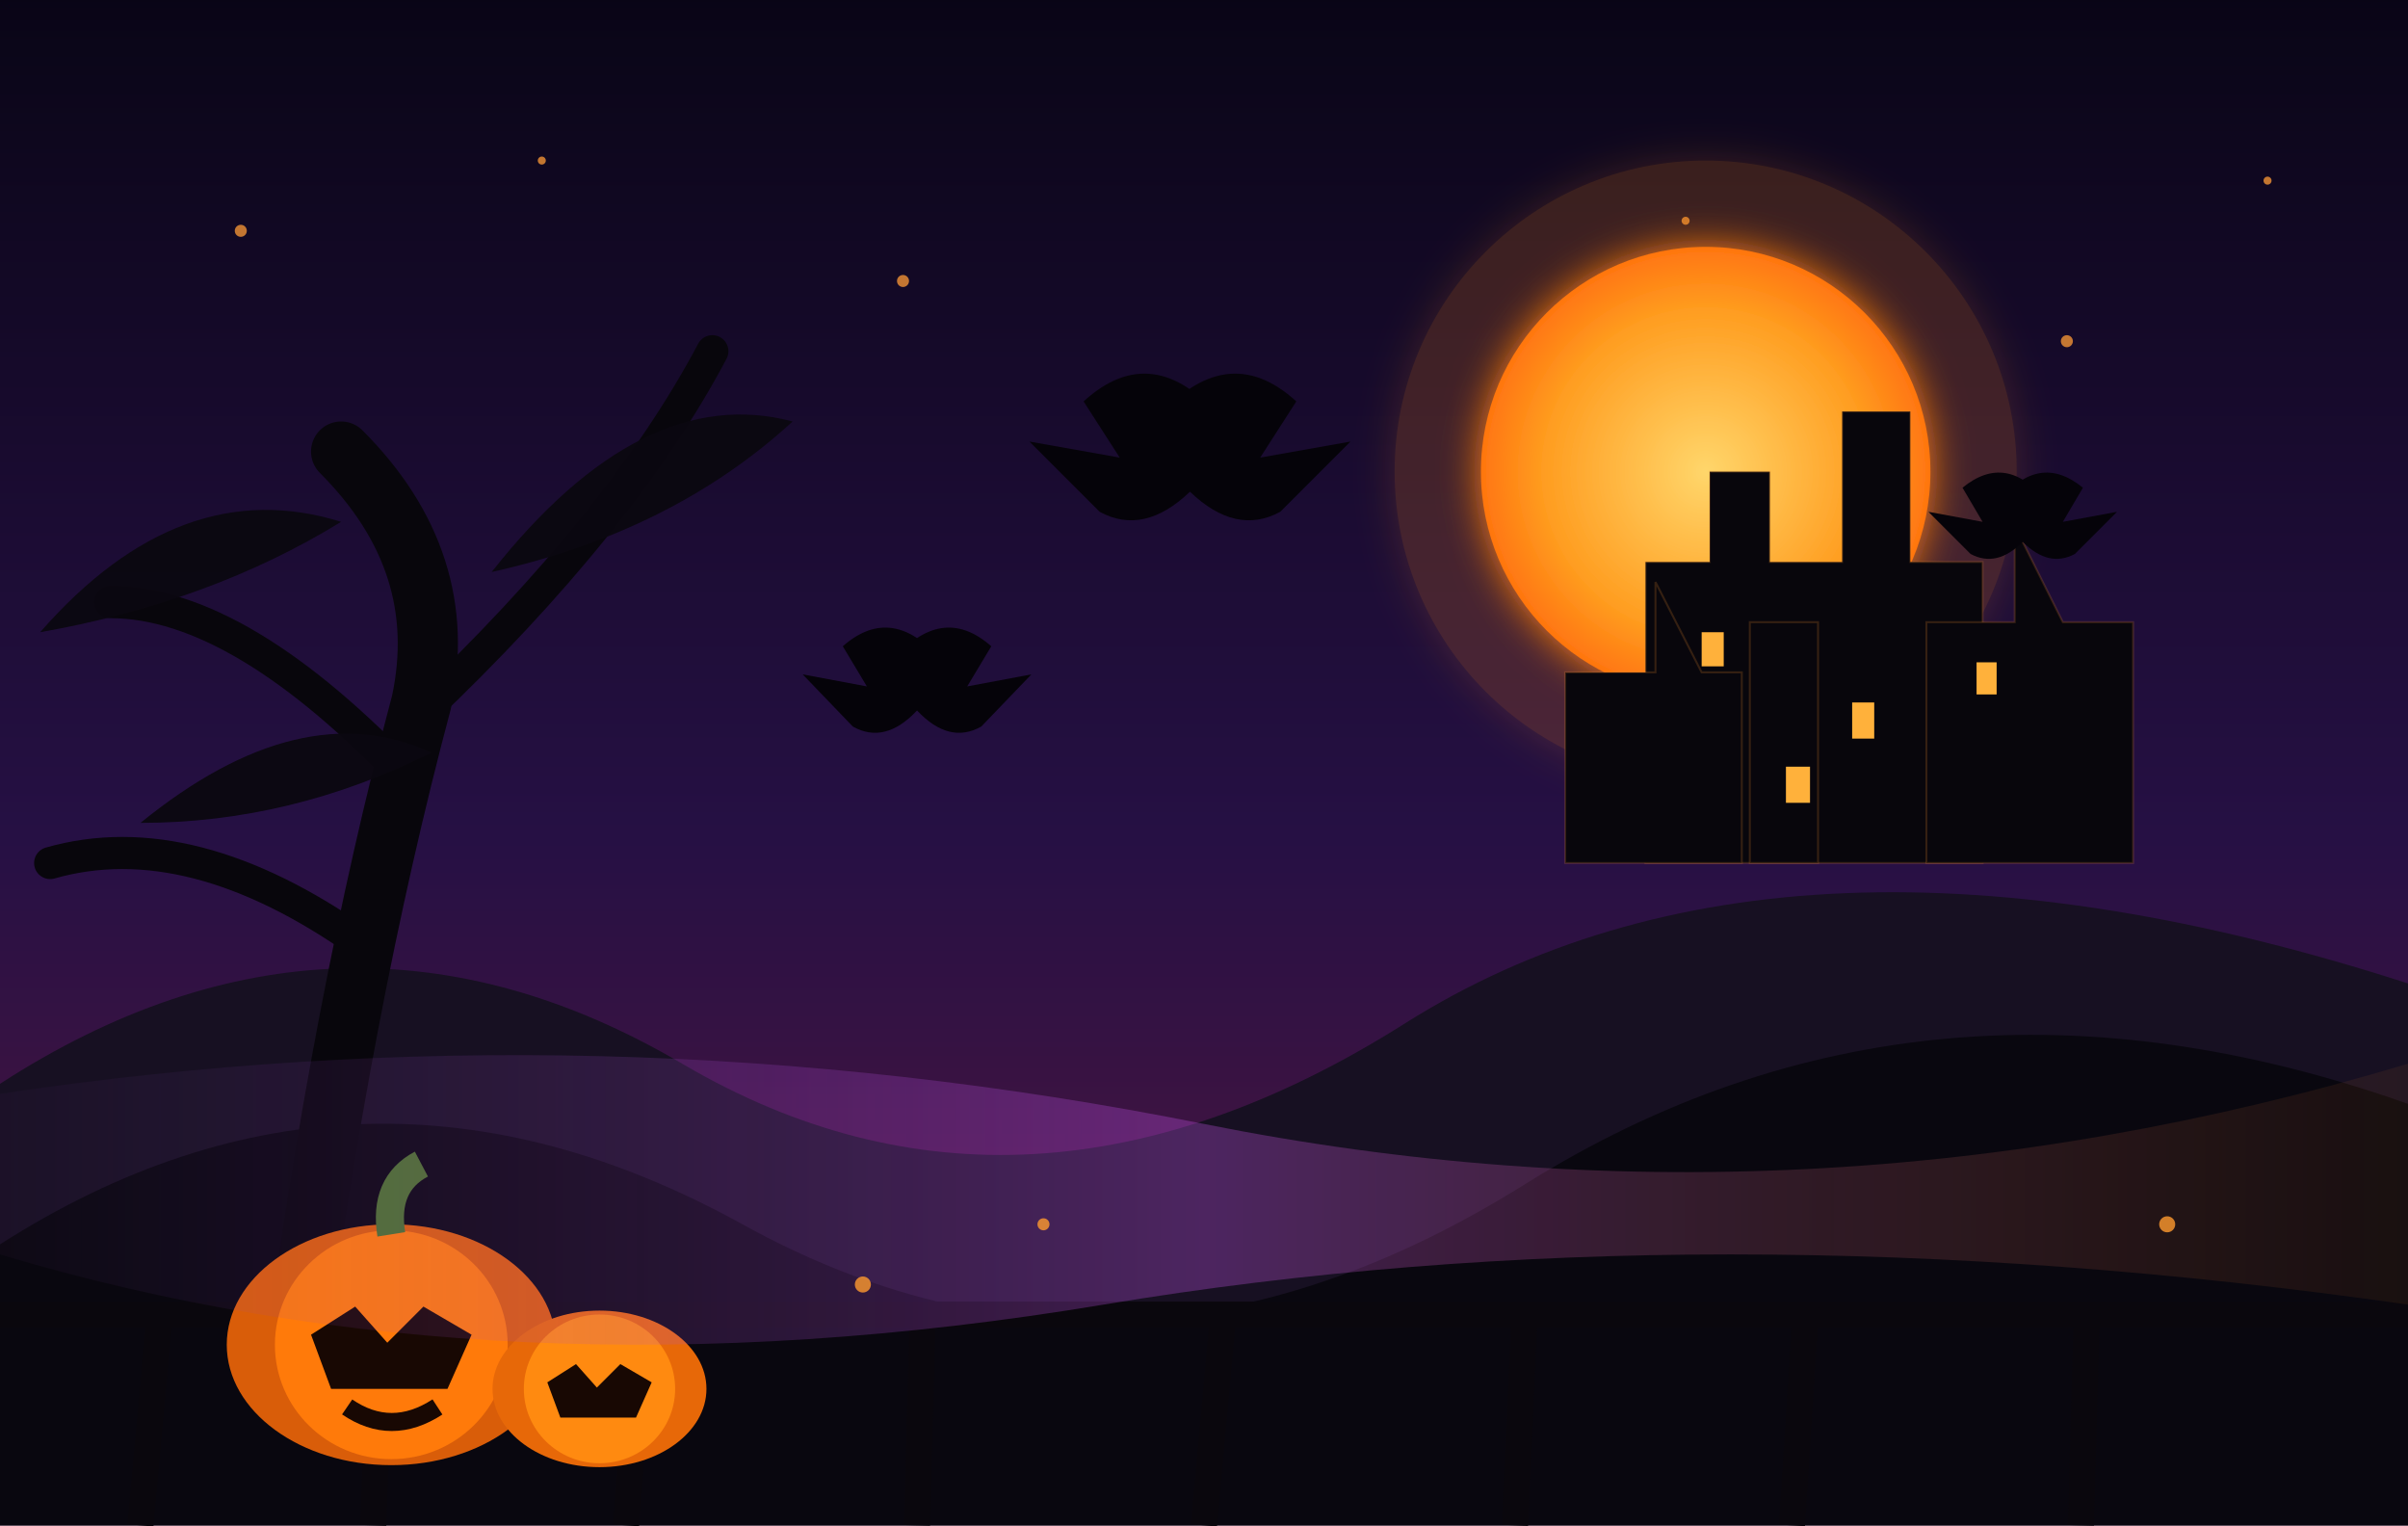
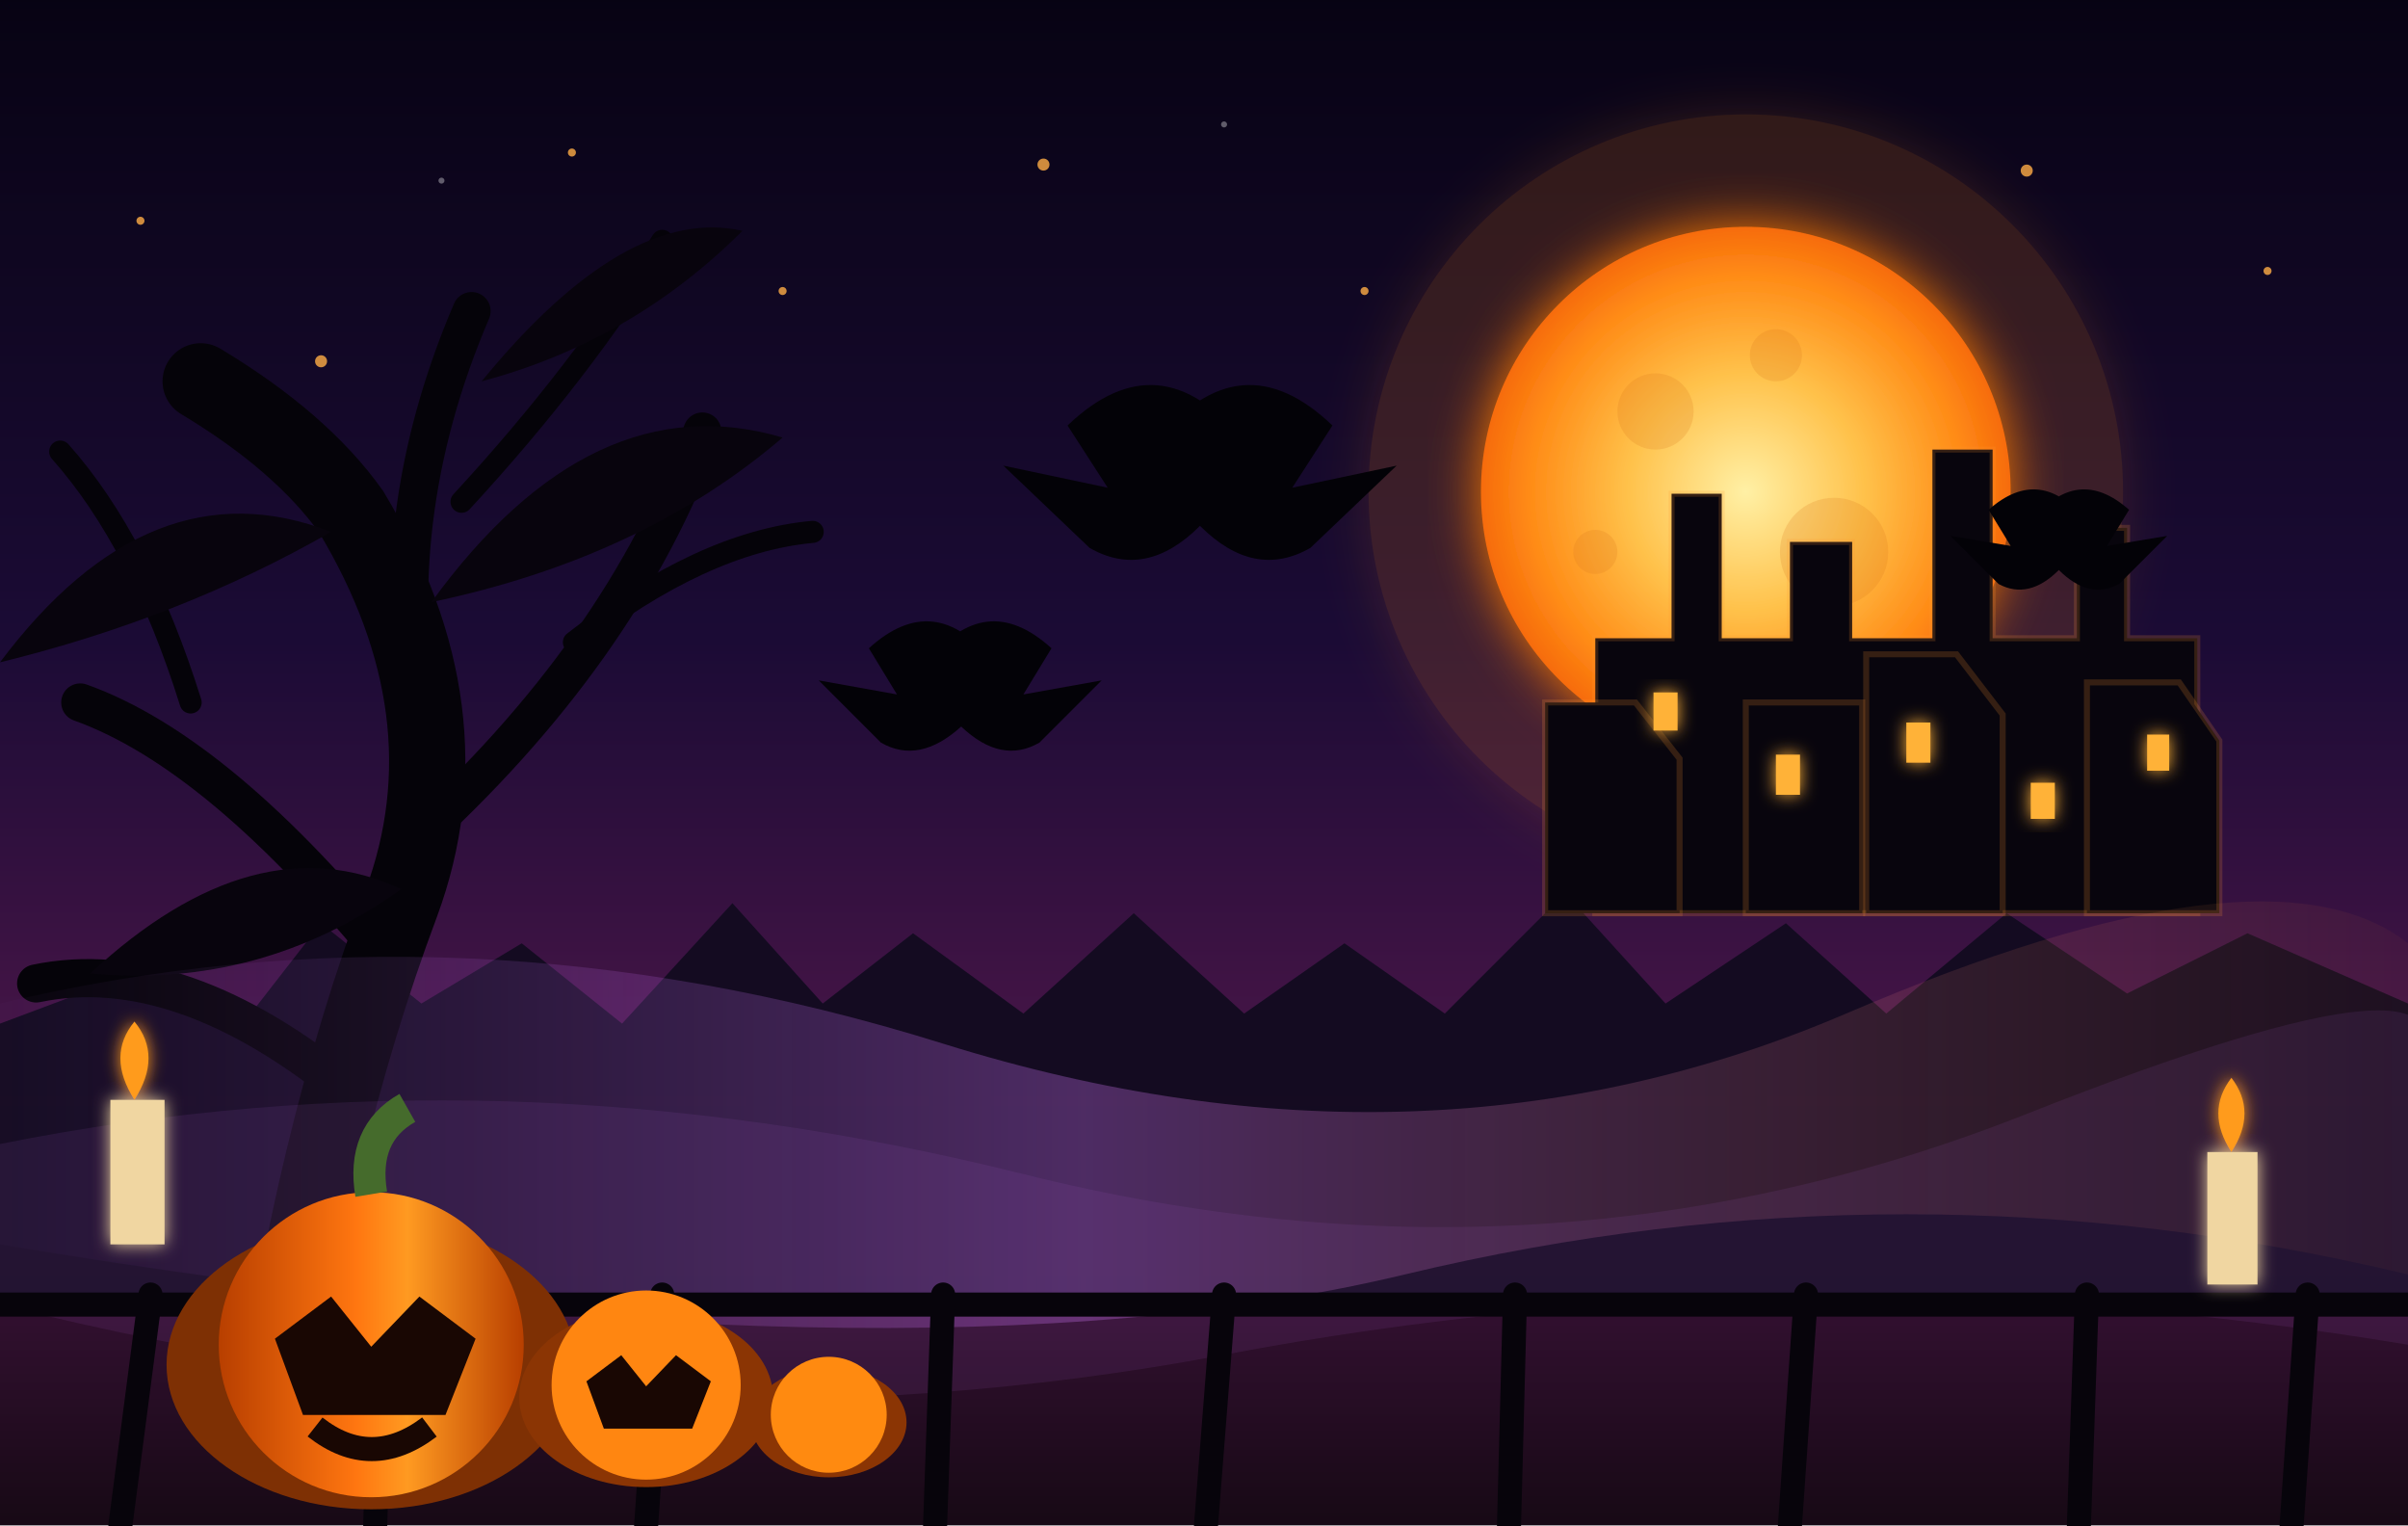
- <svg xmlns="http://www.w3.org/2000/svg" viewBox="0 0 1200 760" role="img" aria-label="مشهد هالوين ليلي">
+ <svg xmlns="http://www.w3.org/2000/svg" viewBox="0 0 1200 760">
  <defs>
    <linearGradient id="sky" x1="0" y1="0" x2="0" y2="1">
-       <stop stop-color="#090516" />
-       <stop offset=".55" stop-color="#261044" />
-       <stop offset="1" stop-color="#5b173f" />
+       <stop stop-color="#070313" />
+       <stop offset=".42" stop-color="#1b0b35" />
+       <stop offset=".72" stop-color="#4b1649" />
+       <stop offset="1" stop-color="#160914" />
    </linearGradient>
    <radialGradient id="moon">
-       <stop stop-color="#ffd66b" />
-       <stop offset=".72" stop-color="#ff9d20" />
-       <stop offset="1" stop-color="#ff7510" />
+       <stop stop-color="#fff0a5" />
+       <stop offset=".45" stop-color="#ffc14a" />
+       <stop offset=".82" stop-color="#ff8b16" />
+       <stop offset="1" stop-color="#f66b0b" />
    </radialGradient>
-     <linearGradient id="mist" x1="0" x2="1">
-       <stop stop-color="#7c3fa8" stop-opacity=".05" />
-       <stop offset=".5" stop-color="#d65aff" stop-opacity=".35" />
-       <stop offset="1" stop-color="#ff8a20" stop-opacity=".08" />
+     <linearGradient id="hill" x1="0" y1="0" x2="0" y2="1">
+       <stop stop-color="#211033" />
+       <stop offset="1" stop-color="#07050d" />
+     </linearGradient>
+     <linearGradient id="fog" x1="0" x2="1">
+       <stop stop-color="#9c56c8" stop-opacity=".02" />
+       <stop offset=".45" stop-color="#d477ff" stop-opacity=".3" />
+       <stop offset="1" stop-color="#ff8c28" stop-opacity=".04" />
+     </linearGradient>
+     <linearGradient id="pumpkin" x1="0" x2="1">
+       <stop stop-color="#b83f00" />
+       <stop offset=".45" stop-color="#ff7610" />
+       <stop offset=".62" stop-color="#ff9a21" />
+       <stop offset="1" stop-color="#b83f00" />
    </linearGradient>
    <filter id="glow">
-       <feGaussianBlur stdDeviation="10" result="b" />
+       <feGaussianBlur stdDeviation="13" result="b" />
+       <feMerge>
+         <feMergeNode in="b" />
+         <feMergeNode in="SourceGraphic" />
+       </feMerge>
+     </filter>
+     <filter id="smallglow">
+       <feGaussianBlur stdDeviation="4" result="b" />
      <feMerge>
        <feMergeNode in="b" />
        <feMergeNode in="SourceGraphic" />
      </feMerge>
    </filter>
  </defs>
  <rect width="1200" height="760" fill="url(#sky)" />
-   <g opacity=".75" fill="#ff9b36">
-     <circle cx="120" cy="115" r="3" />
-     <circle cx="270" cy="80" r="2" />
-     <circle cx="450" cy="140" r="3" />
-     <circle cx="840" cy="110" r="2" />
-     <circle cx="1030" cy="170" r="3" />
-     <circle cx="1130" cy="90" r="2" />
+   <g fill="#ffad45" opacity=".8">
+     <circle cx="70" cy="110" r="2" />
+     <circle cx="160" cy="180" r="3" />
+     <circle cx="285" cy="76" r="2" />
+     <circle cx="390" cy="145" r="2" />
+     <circle cx="520" cy="82" r="3" />
+     <circle cx="680" cy="145" r="2" />
+     <circle cx="1010" cy="85" r="3" />
+     <circle cx="1130" cy="135" r="2" />
  </g>
-   <circle cx="850" cy="235" r="155" fill="#ff8a18" opacity=".18" filter="url(#glow)" />
-   <circle cx="850" cy="235" r="112" fill="url(#moon)" filter="url(#glow)" />
-   <path d="M0 540 Q170 430 340 530 T700 510 T1200 490 V760 H0Z" fill="#171022" />
-   <path d="M0 620 Q180 505 370 610 T760 590 T1200 550 V760 H0Z" fill="#09070f" />
-   <g fill="#08060c" stroke="#ff9a2e" stroke-opacity=".18">
-     <path d="M820 430v-150h32v-45h30v45h36v-75h34v75h36v150z" />
-     <path d="M780 430v-95h45v-45l23 45h20v95zM960 430v-120h44v-48l24 48h35v120z" />
-     <path d="M872 430v-120h34v120z" />
+   <g opacity=".35" fill="#fff">
+     <circle cx="220" cy="90" r="1.5" />
+     <circle cx="610" cy="62" r="1.5" />
+     <circle cx="940" cy="150" r="1.5" />
  </g>
-   <g fill="#ffb13b">
-     <rect x="848" y="315" width="11" height="17" />
-     <rect x="923" y="350" width="11" height="18" />
-     <rect x="985" y="330" width="10" height="16" />
-     <rect x="890" y="382" width="12" height="18" />
+   <circle cx="870" cy="245" r="188" fill="#ff8a12" opacity=".16" filter="url(#glow)" />
+   <circle cx="870" cy="245" r="132" fill="url(#moon)" filter="url(#glow)" />
+   <g fill="#d8751b" opacity=".2">
+     <circle cx="825" cy="205" r="19" />
+     <circle cx="914" cy="275" r="27" />
+     <circle cx="885" cy="177" r="13" />
+     <circle cx="795" cy="275" r="11" />
  </g>
-   <g fill="none" stroke="#08060c" stroke-linecap="round">
-     <path stroke-width="30" d="M145 690 Q170 500 210 350 Q225 280 170 225" />
-     <path stroke-width="16" d="M205 390 Q120 300 55 300M210 355 Q310 260 355 175M180 470 Q95 410 25 430" />
+   <path d="M0 510L80 480 125 505 160 460 210 500 260 470 310 510 365 450 410 500 455 465 510 505 565 455 620 505 670 470 720 505 780 445 830 500 890 460 940 505 1000 455 1060 495 1120 465 1200 500V650H0Z" fill="#120a20" opacity=".95" />
+   <g fill="#08050d" stroke="#ff9a2e" stroke-opacity=".18" stroke-width="3">
+     <path d="M795 455V318h38v-72h25v72h34v-48h31v48h40v-94h30v94h42v-55h25v55h35v137z" />
+     <path d="M770 455v-105h45l22 28v77zM930 455V326h45l23 30v99zM1040 455V340h46l20 29v86z" />
+     <path d="M870 455V350h58v105z" />
  </g>
-   <g fill="#0a0710" opacity=".95">
-     <path d="M20 315q70-80 150-55-65 40-150 55zM245 285q75-95 150-75-60 55-150 75zM70 410q80-65 145-35-70 35-145 35z" />
+   <g fill="#ffb238" filter="url(#smallglow)">
+     <rect x="824" y="345" width="12" height="19" />
+     <rect x="885" y="376" width="12" height="20" />
+     <rect x="950" y="360" width="12" height="20" />
+     <rect x="1012" y="390" width="12" height="18" />
+     <rect x="1070" y="366" width="11" height="18" />
  </g>
-   <g fill="#050309">
-     <path d="M610 210q-35-42-70-10l18 28-45-8 35 35q22 12 45-10 23 22 45 10l35-35-45 8 18-28q-35-32-71 10z" />
-     <path d="M470 330q-25-30-50-8l12 20-32-6 25 26q16 9 32-8 16 17 32 8l25-26-32 6 12-20q-25-22-50 8z" />
-     <path d="M1020 250q-20-25-42-7l10 17-27-5 21 21q13 7 26-6 13 13 26 6l21-21-27 5 10-17q-22-18-42 7z" />
+   <g fill="none" stroke="#050309" stroke-linecap="round">
+     <path stroke-width="38" d="M135 720Q155 570 200 450Q235 355 175 255Q150 220 100 190" />
+     <path stroke-width="19" d="M195 480Q110 375 40 350M205 420Q310 325 350 215M175 545Q90 475 18 490M210 365Q190 260 235 155" />
+     <path stroke-width="11" d="M95 350Q70 270 30 225M286 320Q350 270 405 265M230 250Q290 185 330 120" />
  </g>
-   <g stroke="#0a070d" stroke-width="13">
-     <path d="M0 655h1200" />
-     <path d="M80 650l-10 110M190 650l-4 110M320 650l-8 110M460 650l-3 110M610 650l-10 110M760 650l-5 110M900 650l-7 110M1040 650l-3 110" />
+   <g fill="#08040d">
+     <path d="M0 330q75-100 165-65-75 43-165 65zM215 300q80-110 175-82-70 60-175 82zM45 485q82-76 155-42-70 50-155 42zM240 190q72-88 130-75-55 55-130 75z" />
  </g>
-   <g transform="translate(120 590)">
-     <ellipse cx="75" cy="80" rx="82" ry="60" fill="#d95d09" />
-     <ellipse cx="75" cy="80" rx="58" ry="57" fill="#ff7a0a" />
-     <path d="M75 25q-4-25 15-35" fill="none" stroke="#4b702d" stroke-width="14" />
-     <path d="M35 75l22-14 16 18 18-18 24 14-12 27-58 0z" fill="#180803" />
-     <path d="M53 111q22 15 45 0" fill="none" stroke="#180803" stroke-width="9" />
+   <g fill="#030207">
+     <path d="M620 220q-42-52-88-8l20 31-52-11 43 41q28 16 55-11 27 27 55 11l43-41-52 11 20-31q-46-44-88 8z" />
+     <path d="M495 330q-29-37-62-7l14 23-39-7 31 31q19 11 40-8 20 19 39 8l31-31-39 7 14-23q-33-30-62 7z" />
+     <path d="M1040 260q-23-29-49-6l11 18-30-5 24 24q15 8 30-7 15 15 30 7l24-24-30 5 11-18q-26-23-49 6z" />
  </g>
-   <g transform="translate(250 640) scale(.65)">
-     <ellipse cx="75" cy="80" rx="82" ry="60" fill="#e76808" />
-     <ellipse cx="75" cy="80" rx="58" ry="57" fill="#ff8a10" />
-     <path d="M35 75l22-14 16 18 18-18 24 14-12 27-58 0z" fill="#180803" />
+   <path d="M0 500Q230 445 470 520T920 505T1200 470V635Q950 575 700 635T0 620Z" fill="url(#fog)" />
+   <path d="M0 570Q250 520 510 585T1010 555T1200 540V670Q900 620 610 675T0 650Z" fill="#a75dcc" opacity=".11" />
+   <g stroke="#07040b" stroke-width="12" stroke-linecap="round">
+     <path d="M0 650H1200" />
+     <path d="M75 645l-15 115M190 645l-3 115M330 645l-8 115M470 645l-4 115M610 645l-9 115M755 645l-3 115M900 645l-8 115M1040 645l-4 115M1150 645l-8 115" />
  </g>
-   <path d="M0 545 Q300 500 600 560 T1200 530 L1200 650 Q850 600 550 650 T0 625Z" fill="url(#mist)" opacity=".8" />
-   <g fill="#ff9a2e" opacity=".8">
-     <circle cx="430" cy="640" r="4" />
-     <circle cx="520" cy="610" r="3" />
-     <circle cx="1080" cy="610" r="4" />
+   <g filter="url(#smallglow)">
+     <path d="M55 620v-72h27v72z" fill="#f0d6a1" />
+     <path d="M67 548q-14-22 0-39 14 17 0 39z" fill="#ff9b1c" />
+     <path d="M1100 640v-66h25v66z" fill="#f0d6a1" />
+     <path d="M1112 574q-13-20 0-37 13 17 0 37z" fill="#ff9b1c" />
+   </g>
+   <g transform="translate(85 565)">
+     <ellipse cx="100" cy="115" rx="102" ry="72" fill="#7e3004" />
+     <ellipse cx="100" cy="105" rx="76" ry="76" fill="url(#pumpkin)" />
+     <path d="M100 30q-5-30 18-43" fill="none" stroke="#456b2c" stroke-width="16" />
+     <path d="M52 102l28-21 20 25 24-25 28 21-15 38H66z" fill="#190703" />
+     <path d="M72 146q28 22 57 0" fill="none" stroke="#190703" stroke-width="12" />
+   </g>
+   <g transform="translate(260 625) scale(.62)">
+     <ellipse cx="100" cy="115" rx="102" ry="72" fill="#8b3504" />
+     <ellipse cx="100" cy="105" rx="76" ry="76" fill="#ff8611" />
+     <path d="M52 102l28-21 20 25 24-25 28 21-15 38H66z" fill="#190703" />
+   </g>
+   <g transform="translate(375 665) scale(.38)">
+     <ellipse cx="100" cy="115" rx="102" ry="72" fill="#8b3504" />
+     <ellipse cx="100" cy="105" rx="76" ry="76" fill="#ff8a10" />
  </g>
</svg>
